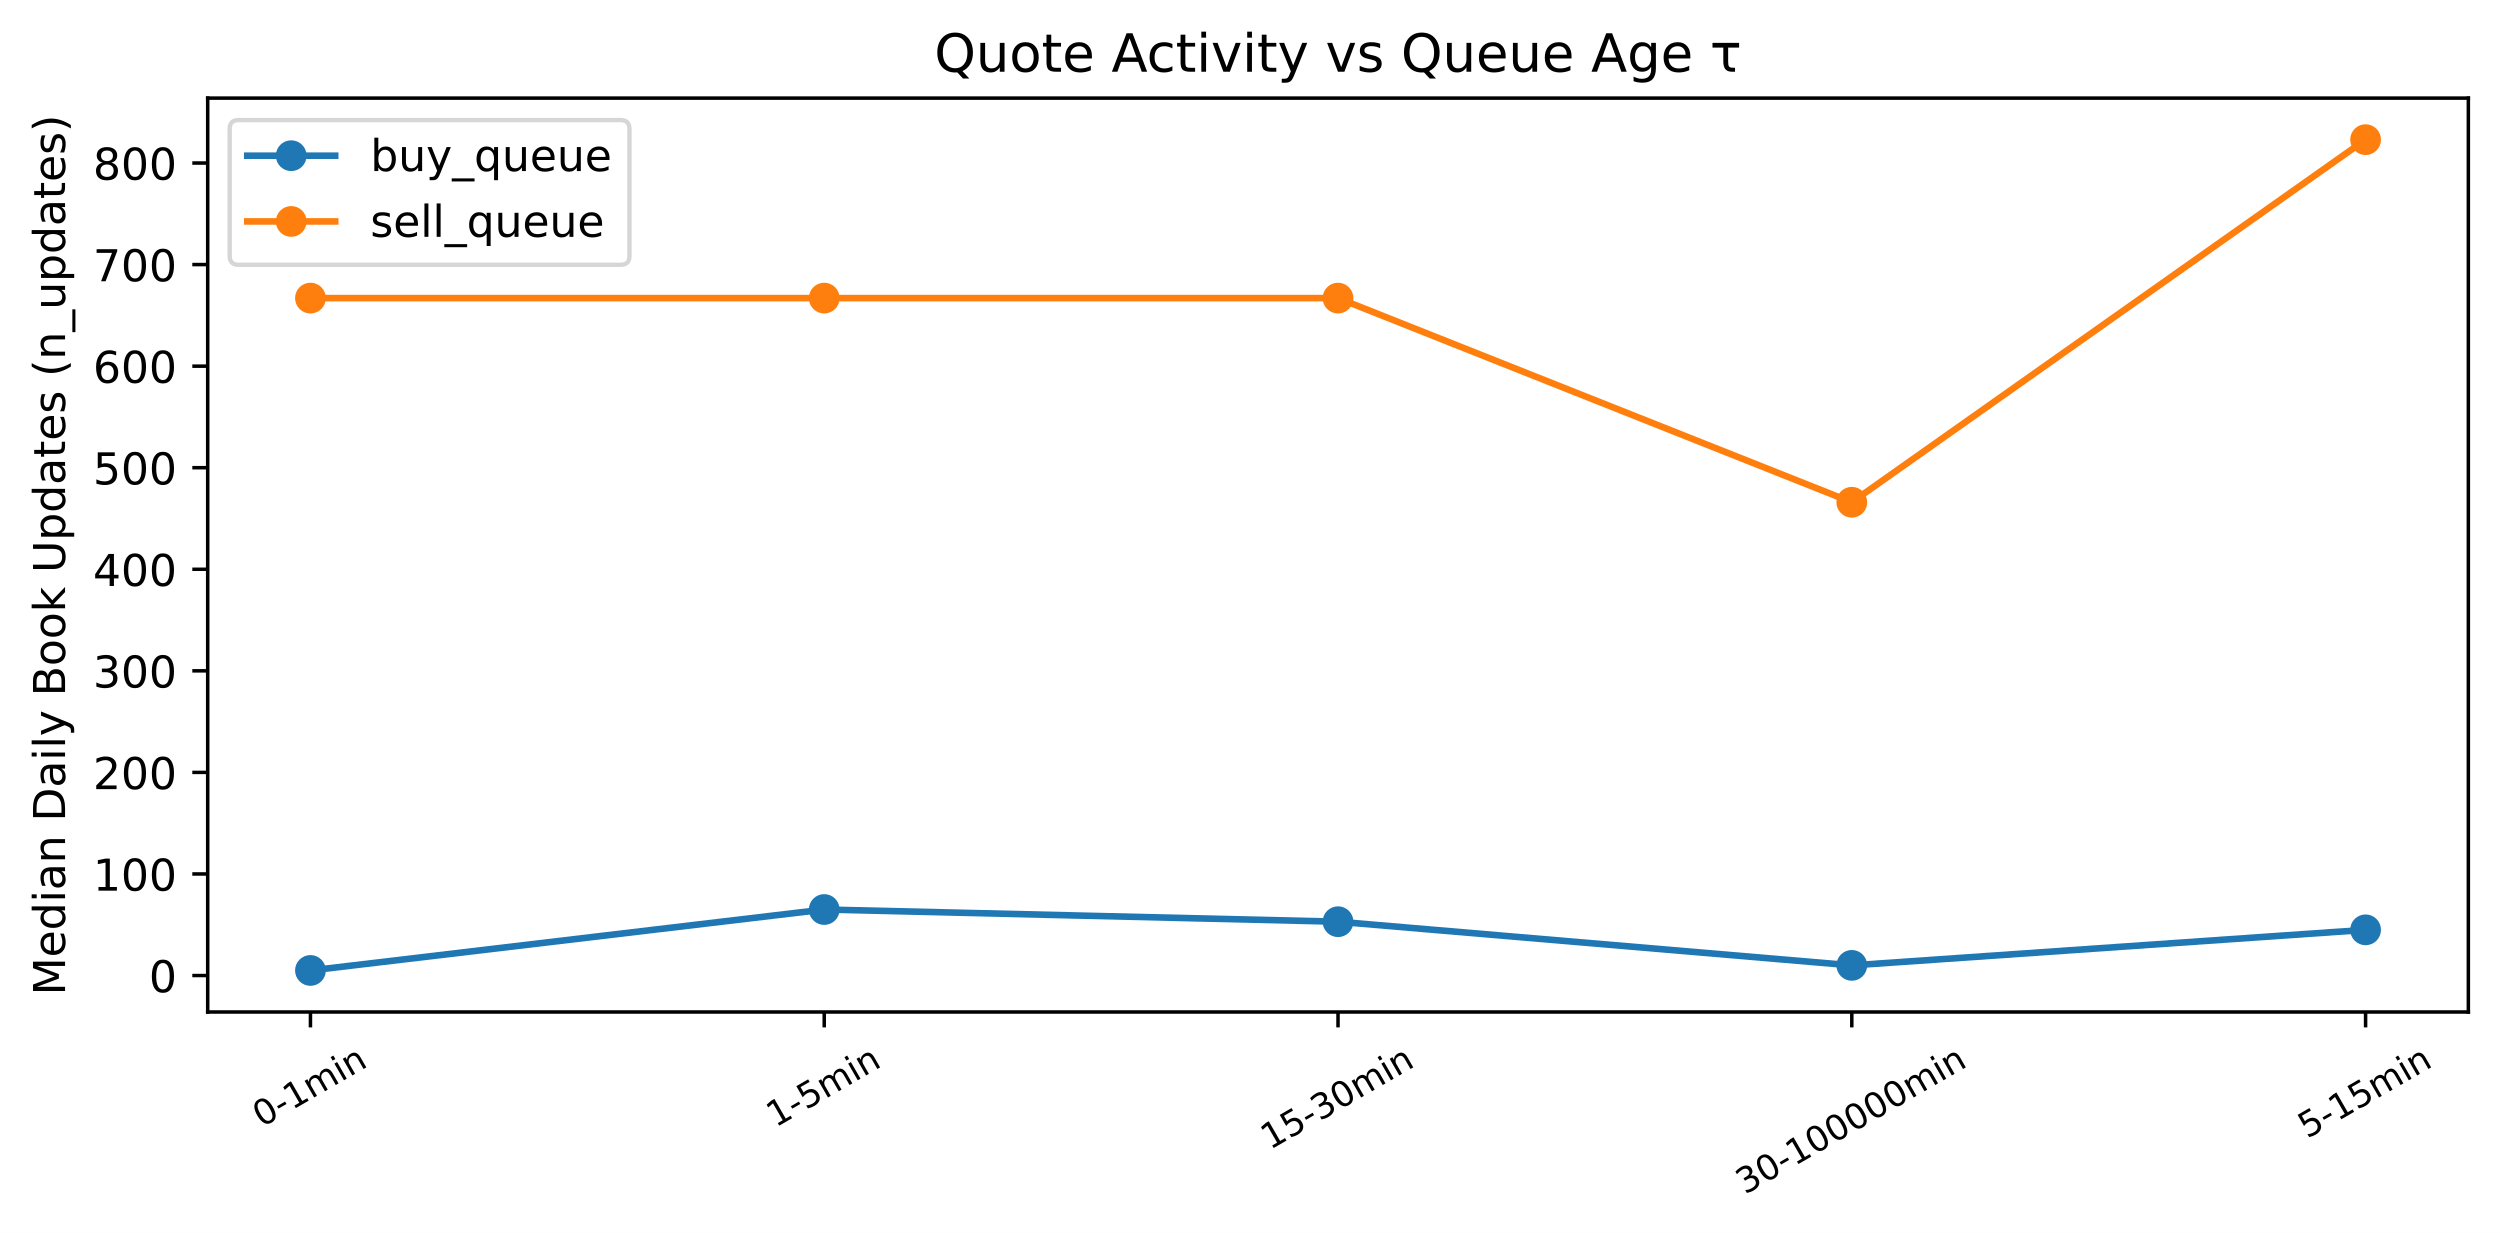
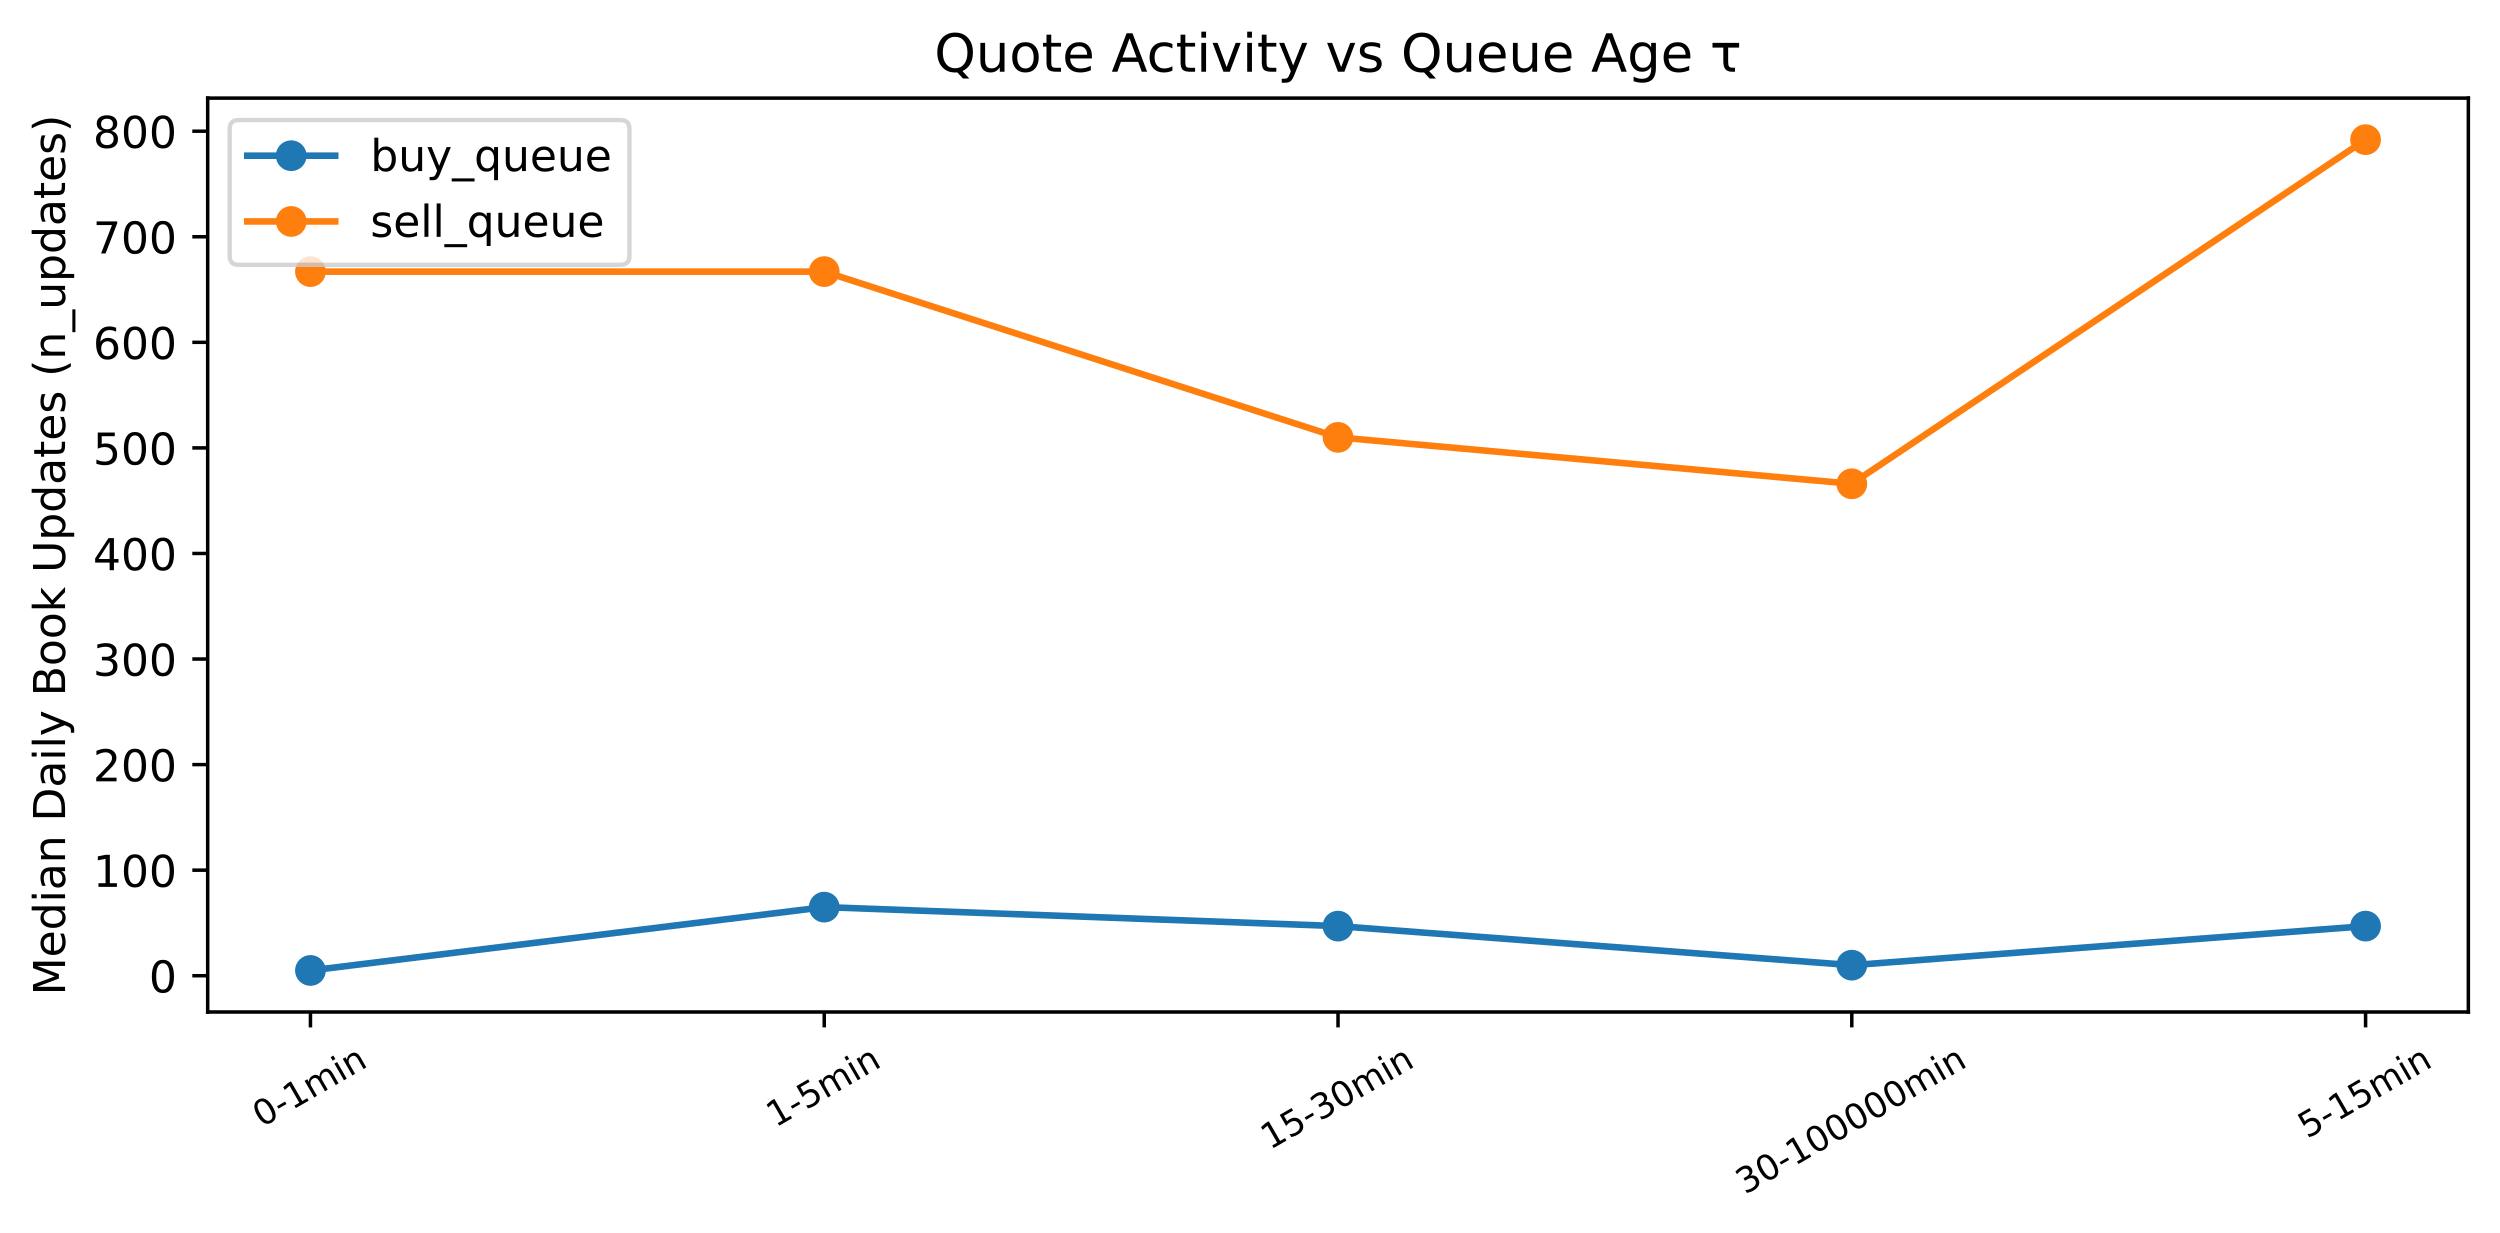
<svg xmlns="http://www.w3.org/2000/svg" xmlns:xlink="http://www.w3.org/1999/xlink" width="568.673pt" height="280.449pt" viewBox="0 0 568.673 280.449" version="1.1">
  <defs>
    <style type="text/css">*{stroke-linejoin: round; stroke-linecap: butt}</style>
  </defs>
  <g id="figure_1">
    <g id="patch_1">
      <path d="M 0 280.449  L 568.673 280.449  L 568.673 0  L 0 0  z " style="fill: #ffffff" />
    </g>
    <g id="axes_1">
      <g id="patch_2">
        <path d="M 47.244 230.198  L 561.472 230.198  L 561.472 22.318  L 47.244 22.318  z " style="fill: #ffffff" />
      </g>
      <g id="matplotlib.axis_1">
        <g id="xtick_1">
          <g id="line2d_1">
            <defs>
-               <path id="m6ee679217d" d="M 0 0  L 0 3.5  " style="stroke: #000000; stroke-width: 0.8" />
+               <path id="m8b179c7938" d="M 0 0  L 0 3.5  " style="stroke: #000000; stroke-width: 0.8" />
            </defs>
            <g>
-               <use xlink:href="#m6ee679217d" x="70.618" y="230.198" style="stroke: #000000; stroke-width: 0.8" />
+               <use xlink:href="#m8b179c7938" x="70.618" y="230.198" style="stroke: #000000; stroke-width: 0.8" />
            </g>
          </g>
          <g id="text_1">
            <g transform="translate(59.53169 256.5377) rotate(-30) scale(0.08 -0.08)">
              <defs>
                <path id="DejaVuSans-30" d="M 2034 4250  Q 1547 4250 1301 3770  Q 1056 3291 1056 2328  Q 1056 1369 1301 889  Q 1547 409 2034 409  Q 2525 409 2770 889  Q 3016 1369 3016 2328  Q 3016 3291 2770 3770  Q 2525 4250 2034 4250  z M 2034 4750  Q 2819 4750 3233 4129  Q 3647 3509 3647 2328  Q 3647 1150 3233 529  Q 2819 -91 2034 -91  Q 1250 -91 836 529  Q 422 1150 422 2328  Q 422 3509 836 4129  Q 1250 4750 2034 4750  z " transform="scale(0.015625)" />
                <path id="DejaVuSans-2d" d="M 313 2009  L 1997 2009  L 1997 1497  L 313 1497  L 313 2009  z " transform="scale(0.015625)" />
                <path id="DejaVuSans-31" d="M 794 531  L 1825 531  L 1825 4091  L 703 3866  L 703 4441  L 1819 4666  L 2450 4666  L 2450 531  L 3481 531  L 3481 0  L 794 0  L 794 531  z " transform="scale(0.015625)" />
                <path id="DejaVuSans-6d" d="M 3328 2828  Q 3544 3216 3844 3400  Q 4144 3584 4550 3584  Q 5097 3584 5394 3201  Q 5691 2819 5691 2113  L 5691 0  L 5113 0  L 5113 2094  Q 5113 2597 4934 2840  Q 4756 3084 4391 3084  Q 3944 3084 3684 2787  Q 3425 2491 3425 1978  L 3425 0  L 2847 0  L 2847 2094  Q 2847 2600 2669 2842  Q 2491 3084 2119 3084  Q 1678 3084 1418 2786  Q 1159 2488 1159 1978  L 1159 0  L 581 0  L 581 3500  L 1159 3500  L 1159 2956  Q 1356 3278 1631 3431  Q 1906 3584 2284 3584  Q 2666 3584 2933 3390  Q 3200 3197 3328 2828  z " transform="scale(0.015625)" />
                <path id="DejaVuSans-69" d="M 603 3500  L 1178 3500  L 1178 0  L 603 0  L 603 3500  z M 603 4863  L 1178 4863  L 1178 4134  L 603 4134  L 603 4863  z " transform="scale(0.015625)" />
                <path id="DejaVuSans-6e" d="M 3513 2113  L 3513 0  L 2938 0  L 2938 2094  Q 2938 2591 2744 2837  Q 2550 3084 2163 3084  Q 1697 3084 1428 2787  Q 1159 2491 1159 1978  L 1159 0  L 581 0  L 581 3500  L 1159 3500  L 1159 2956  Q 1366 3272 1645 3428  Q 1925 3584 2291 3584  Q 2894 3584 3203 3211  Q 3513 2838 3513 2113  z " transform="scale(0.015625)" />
              </defs>
              <use xlink:href="#DejaVuSans-30" />
              <use xlink:href="#DejaVuSans-2d" transform="translate(63.62305 0)" />
              <use xlink:href="#DejaVuSans-31" transform="translate(99.70703 0)" />
              <use xlink:href="#DejaVuSans-6d" transform="translate(163.3301 0)" />
              <use xlink:href="#DejaVuSans-69" transform="translate(260.7422 0)" />
              <use xlink:href="#DejaVuSans-6e" transform="translate(288.5254 0)" />
            </g>
          </g>
        </g>
        <g id="xtick_2">
          <g id="line2d_2">
            <g>
-               <use xlink:href="#m6ee679217d" x="187.488" y="230.198" style="stroke: #000000; stroke-width: 0.8" />
+               <use xlink:href="#m8b179c7938" x="187.488" y="230.198" style="stroke: #000000; stroke-width: 0.8" />
            </g>
          </g>
          <g id="text_2">
            <g transform="translate(176.4019 256.5377) rotate(-30) scale(0.08 -0.08)">
              <defs>
                <path id="DejaVuSans-35" d="M 691 4666  L 3169 4666  L 3169 4134  L 1269 4134  L 1269 2991  Q 1406 3038 1543 3061  Q 1681 3084 1819 3084  Q 2600 3084 3056 2656  Q 3513 2228 3513 1497  Q 3513 744 3044 326  Q 2575 -91 1722 -91  Q 1428 -91 1123 -41  Q 819 9 494 109  L 494 744  Q 775 591 1075 516  Q 1375 441 1709 441  Q 2250 441 2565 725  Q 2881 1009 2881 1497  Q 2881 1984 2565 2268  Q 2250 2553 1709 2553  Q 1456 2553 1204 2497  Q 953 2441 691 2322  L 691 4666  z " transform="scale(0.015625)" />
              </defs>
              <use xlink:href="#DejaVuSans-31" />
              <use xlink:href="#DejaVuSans-2d" transform="translate(63.62305 0)" />
              <use xlink:href="#DejaVuSans-35" transform="translate(99.70703 0)" />
              <use xlink:href="#DejaVuSans-6d" transform="translate(163.3301 0)" />
              <use xlink:href="#DejaVuSans-69" transform="translate(260.7422 0)" />
              <use xlink:href="#DejaVuSans-6e" transform="translate(288.5254 0)" />
            </g>
          </g>
        </g>
        <g id="xtick_3">
          <g id="line2d_3">
            <g>
-               <use xlink:href="#m6ee679217d" x="304.358" y="230.198" style="stroke: #000000; stroke-width: 0.8" />
+               <use xlink:href="#m8b179c7938" x="304.358" y="230.198" style="stroke: #000000; stroke-width: 0.8" />
            </g>
          </g>
          <g id="text_3">
            <g transform="translate(288.864 261.6277) rotate(-30) scale(0.08 -0.08)">
              <defs>
                <path id="DejaVuSans-33" d="M 2597 2516  Q 3050 2419 3304 2112  Q 3559 1806 3559 1356  Q 3559 666 3084 287  Q 2609 -91 1734 -91  Q 1441 -91 1130 -33  Q 819 25 488 141  L 488 750  Q 750 597 1062 519  Q 1375 441 1716 441  Q 2309 441 2620 675  Q 2931 909 2931 1356  Q 2931 1769 2642 2001  Q 2353 2234 1838 2234  L 1294 2234  L 1294 2753  L 1863 2753  Q 2328 2753 2575 2939  Q 2822 3125 2822 3475  Q 2822 3834 2567 4026  Q 2313 4219 1838 4219  Q 1578 4219 1281 4162  Q 984 4106 628 3988  L 628 4550  Q 988 4650 1302 4700  Q 1616 4750 1894 4750  Q 2613 4750 3031 4423  Q 3450 4097 3450 3541  Q 3450 3153 3228 2886  Q 3006 2619 2597 2516  z " transform="scale(0.015625)" />
              </defs>
              <use xlink:href="#DejaVuSans-31" />
              <use xlink:href="#DejaVuSans-35" transform="translate(63.62305 0)" />
              <use xlink:href="#DejaVuSans-2d" transform="translate(127.2461 0)" />
              <use xlink:href="#DejaVuSans-33" transform="translate(163.3301 0)" />
              <use xlink:href="#DejaVuSans-30" transform="translate(226.9531 0)" />
              <use xlink:href="#DejaVuSans-6d" transform="translate(290.5762 0)" />
              <use xlink:href="#DejaVuSans-69" transform="translate(387.9883 0)" />
              <use xlink:href="#DejaVuSans-6e" transform="translate(415.7715 0)" />
            </g>
          </g>
        </g>
        <g id="xtick_4">
          <g id="line2d_4">
            <g>
-               <use xlink:href="#m6ee679217d" x="421.228" y="230.198" style="stroke: #000000; stroke-width: 0.8" />
+               <use xlink:href="#m8b179c7938" x="421.228" y="230.198" style="stroke: #000000; stroke-width: 0.8" />
            </g>
          </g>
          <g id="text_4">
            <g transform="translate(396.918 271.8077) rotate(-30) scale(0.08 -0.08)">
              <use xlink:href="#DejaVuSans-33" />
              <use xlink:href="#DejaVuSans-30" transform="translate(63.62305 0)" />
              <use xlink:href="#DejaVuSans-2d" transform="translate(127.2461 0)" />
              <use xlink:href="#DejaVuSans-31" transform="translate(163.3301 0)" />
              <use xlink:href="#DejaVuSans-30" transform="translate(226.9531 0)" />
              <use xlink:href="#DejaVuSans-30" transform="translate(290.5762 0)" />
              <use xlink:href="#DejaVuSans-30" transform="translate(354.1992 0)" />
              <use xlink:href="#DejaVuSans-30" transform="translate(417.8223 0)" />
              <use xlink:href="#DejaVuSans-30" transform="translate(481.4453 0)" />
              <use xlink:href="#DejaVuSans-6d" transform="translate(545.0684 0)" />
              <use xlink:href="#DejaVuSans-69" transform="translate(642.4805 0)" />
              <use xlink:href="#DejaVuSans-6e" transform="translate(670.2637 0)" />
            </g>
          </g>
        </g>
        <g id="xtick_5">
          <g id="line2d_5">
            <g>
-               <use xlink:href="#m6ee679217d" x="538.098" y="230.198" style="stroke: #000000; stroke-width: 0.8" />
+               <use xlink:href="#m8b179c7938" x="538.098" y="230.198" style="stroke: #000000; stroke-width: 0.8" />
            </g>
          </g>
          <g id="text_5">
            <g transform="translate(524.8083 259.0827) rotate(-30) scale(0.08 -0.08)">
              <use xlink:href="#DejaVuSans-35" />
              <use xlink:href="#DejaVuSans-2d" transform="translate(63.62305 0)" />
              <use xlink:href="#DejaVuSans-31" transform="translate(99.70703 0)" />
              <use xlink:href="#DejaVuSans-35" transform="translate(163.3301 0)" />
              <use xlink:href="#DejaVuSans-6d" transform="translate(226.9531 0)" />
              <use xlink:href="#DejaVuSans-69" transform="translate(324.3652 0)" />
              <use xlink:href="#DejaVuSans-6e" transform="translate(352.1484 0)" />
            </g>
          </g>
        </g>
      </g>
      <g id="matplotlib.axis_2">
        <g id="ytick_1">
          <g id="line2d_6">
            <defs>
-               <path id="ma40f74dd61" d="M 0 0  L -3.5 0  " style="stroke: #000000; stroke-width: 0.8" />
+               <path id="m8ff768c887" d="M 0 0  L -3.5 0  " style="stroke: #000000; stroke-width: 0.8" />
            </defs>
            <g>
-               <use xlink:href="#ma40f74dd61" x="47.244" y="221.904" style="stroke: #000000; stroke-width: 0.8" />
+               <use xlink:href="#m8ff768c887" x="47.244" y="221.949" style="stroke: #000000; stroke-width: 0.8" />
            </g>
          </g>
          <g id="text_6">
-             <g transform="translate(33.88125 225.703) scale(0.1 -0.1)">
+             <g transform="translate(33.88125 225.7485) scale(0.1 -0.1)">
              <use xlink:href="#DejaVuSans-30" />
            </g>
          </g>
        </g>
        <g id="ytick_2">
          <g id="line2d_7">
            <g>
-               <use xlink:href="#ma40f74dd61" x="47.244" y="198.801" style="stroke: #000000; stroke-width: 0.8" />
+               <use xlink:href="#m8ff768c887" x="47.244" y="197.936" style="stroke: #000000; stroke-width: 0.8" />
            </g>
          </g>
          <g id="text_7">
-             <g transform="translate(21.15625 202.6002) scale(0.1 -0.1)">
+             <g transform="translate(21.15625 201.7356) scale(0.1 -0.1)">
              <use xlink:href="#DejaVuSans-31" />
              <use xlink:href="#DejaVuSans-30" transform="translate(63.62305 0)" />
              <use xlink:href="#DejaVuSans-30" transform="translate(127.2461 0)" />
            </g>
          </g>
        </g>
        <g id="ytick_3">
          <g id="line2d_8">
            <g>
-               <use xlink:href="#ma40f74dd61" x="47.244" y="175.698" style="stroke: #000000; stroke-width: 0.8" />
+               <use xlink:href="#m8ff768c887" x="47.244" y="173.924" style="stroke: #000000; stroke-width: 0.8" />
            </g>
          </g>
          <g id="text_8">
-             <g transform="translate(21.15625 179.4973) scale(0.1 -0.1)">
+             <g transform="translate(21.15625 177.7227) scale(0.1 -0.1)">
              <defs>
                <path id="DejaVuSans-32" d="M 1228 531  L 3431 531  L 3431 0  L 469 0  L 469 531  Q 828 903 1448 1529  Q 2069 2156 2228 2338  Q 2531 2678 2651 2914  Q 2772 3150 2772 3378  Q 2772 3750 2511 3984  Q 2250 4219 1831 4219  Q 1534 4219 1204 4116  Q 875 4013 500 3803  L 500 4441  Q 881 4594 1212 4672  Q 1544 4750 1819 4750  Q 2544 4750 2975 4387  Q 3406 4025 3406 3419  Q 3406 3131 3298 2873  Q 3191 2616 2906 2266  Q 2828 2175 2409 1742  Q 1991 1309 1228 531  z " transform="scale(0.015625)" />
              </defs>
              <use xlink:href="#DejaVuSans-32" />
              <use xlink:href="#DejaVuSans-30" transform="translate(63.62305 0)" />
              <use xlink:href="#DejaVuSans-30" transform="translate(127.2461 0)" />
            </g>
          </g>
        </g>
        <g id="ytick_4">
          <g id="line2d_9">
            <g>
-               <use xlink:href="#ma40f74dd61" x="47.244" y="152.595" style="stroke: #000000; stroke-width: 0.8" />
+               <use xlink:href="#m8ff768c887" x="47.244" y="149.911" style="stroke: #000000; stroke-width: 0.8" />
            </g>
          </g>
          <g id="text_9">
-             <g transform="translate(21.15625 156.3944) scale(0.1 -0.1)">
+             <g transform="translate(21.15625 153.7099) scale(0.1 -0.1)">
              <use xlink:href="#DejaVuSans-33" />
              <use xlink:href="#DejaVuSans-30" transform="translate(63.62305 0)" />
              <use xlink:href="#DejaVuSans-30" transform="translate(127.2461 0)" />
            </g>
          </g>
        </g>
        <g id="ytick_5">
          <g id="line2d_10">
            <g>
-               <use xlink:href="#ma40f74dd61" x="47.244" y="129.492" style="stroke: #000000; stroke-width: 0.8" />
+               <use xlink:href="#m8ff768c887" x="47.244" y="125.898" style="stroke: #000000; stroke-width: 0.8" />
            </g>
          </g>
          <g id="text_10">
-             <g transform="translate(21.15625 133.2916) scale(0.1 -0.1)">
+             <g transform="translate(21.15625 129.697) scale(0.1 -0.1)">
              <defs>
                <path id="DejaVuSans-34" d="M 2419 4116  L 825 1625  L 2419 1625  L 2419 4116  z M 2253 4666  L 3047 4666  L 3047 1625  L 3713 1625  L 3713 1100  L 3047 1100  L 3047 0  L 2419 0  L 2419 1100  L 313 1100  L 313 1709  L 2253 4666  z " transform="scale(0.015625)" />
              </defs>
              <use xlink:href="#DejaVuSans-34" />
              <use xlink:href="#DejaVuSans-30" transform="translate(63.62305 0)" />
              <use xlink:href="#DejaVuSans-30" transform="translate(127.2461 0)" />
            </g>
          </g>
        </g>
        <g id="ytick_6">
          <g id="line2d_11">
            <g>
-               <use xlink:href="#ma40f74dd61" x="47.244" y="106.389" style="stroke: #000000; stroke-width: 0.8" />
+               <use xlink:href="#m8ff768c887" x="47.244" y="101.885" style="stroke: #000000; stroke-width: 0.8" />
            </g>
          </g>
          <g id="text_11">
-             <g transform="translate(21.15625 110.1887) scale(0.1 -0.1)">
+             <g transform="translate(21.15625 105.6841) scale(0.1 -0.1)">
              <use xlink:href="#DejaVuSans-35" />
              <use xlink:href="#DejaVuSans-30" transform="translate(63.62305 0)" />
              <use xlink:href="#DejaVuSans-30" transform="translate(127.2461 0)" />
            </g>
          </g>
        </g>
        <g id="ytick_7">
          <g id="line2d_12">
            <g>
-               <use xlink:href="#ma40f74dd61" x="47.244" y="83.287" style="stroke: #000000; stroke-width: 0.8" />
+               <use xlink:href="#m8ff768c887" x="47.244" y="77.872" style="stroke: #000000; stroke-width: 0.8" />
            </g>
          </g>
          <g id="text_12">
-             <g transform="translate(21.15625 87.08582) scale(0.1 -0.1)">
+             <g transform="translate(21.15625 81.67117) scale(0.1 -0.1)">
              <defs>
                <path id="DejaVuSans-36" d="M 2113 2584  Q 1688 2584 1439 2293  Q 1191 2003 1191 1497  Q 1191 994 1439 701  Q 1688 409 2113 409  Q 2538 409 2786 701  Q 3034 994 3034 1497  Q 3034 2003 2786 2293  Q 2538 2584 2113 2584  z M 3366 4563  L 3366 3988  Q 3128 4100 2886 4159  Q 2644 4219 2406 4219  Q 1781 4219 1451 3797  Q 1122 3375 1075 2522  Q 1259 2794 1537 2939  Q 1816 3084 2150 3084  Q 2853 3084 3261 2657  Q 3669 2231 3669 1497  Q 3669 778 3244 343  Q 2819 -91 2113 -91  Q 1303 -91 875 529  Q 447 1150 447 2328  Q 447 3434 972 4092  Q 1497 4750 2381 4750  Q 2619 4750 2861 4703  Q 3103 4656 3366 4563  z " transform="scale(0.015625)" />
              </defs>
              <use xlink:href="#DejaVuSans-36" />
              <use xlink:href="#DejaVuSans-30" transform="translate(63.62305 0)" />
              <use xlink:href="#DejaVuSans-30" transform="translate(127.2461 0)" />
            </g>
          </g>
        </g>
        <g id="ytick_8">
          <g id="line2d_13">
            <g>
-               <use xlink:href="#ma40f74dd61" x="47.244" y="60.184" style="stroke: #000000; stroke-width: 0.8" />
+               <use xlink:href="#m8ff768c887" x="47.244" y="53.859" style="stroke: #000000; stroke-width: 0.8" />
            </g>
          </g>
          <g id="text_13">
-             <g transform="translate(21.15625 63.98295) scale(0.1 -0.1)">
+             <g transform="translate(21.15625 57.65828) scale(0.1 -0.1)">
              <defs>
                <path id="DejaVuSans-37" d="M 525 4666  L 3525 4666  L 3525 4397  L 1831 0  L 1172 0  L 2766 4134  L 525 4134  L 525 4666  z " transform="scale(0.015625)" />
              </defs>
              <use xlink:href="#DejaVuSans-37" />
              <use xlink:href="#DejaVuSans-30" transform="translate(63.62305 0)" />
              <use xlink:href="#DejaVuSans-30" transform="translate(127.2461 0)" />
            </g>
          </g>
        </g>
        <g id="ytick_9">
          <g id="line2d_14">
            <g>
-               <use xlink:href="#ma40f74dd61" x="47.244" y="37.081" style="stroke: #000000; stroke-width: 0.8" />
+               <use xlink:href="#m8ff768c887" x="47.244" y="29.846" style="stroke: #000000; stroke-width: 0.8" />
            </g>
          </g>
          <g id="text_14">
-             <g transform="translate(21.15625 40.88008) scale(0.1 -0.1)">
+             <g transform="translate(21.15625 33.64539) scale(0.1 -0.1)">
              <defs>
                <path id="DejaVuSans-38" d="M 2034 2216  Q 1584 2216 1326 1975  Q 1069 1734 1069 1313  Q 1069 891 1326 650  Q 1584 409 2034 409  Q 2484 409 2743 651  Q 3003 894 3003 1313  Q 3003 1734 2745 1975  Q 2488 2216 2034 2216  z M 1403 2484  Q 997 2584 770 2862  Q 544 3141 544 3541  Q 544 4100 942 4425  Q 1341 4750 2034 4750  Q 2731 4750 3128 4425  Q 3525 4100 3525 3541  Q 3525 3141 3298 2862  Q 3072 2584 2669 2484  Q 3125 2378 3379 2068  Q 3634 1759 3634 1313  Q 3634 634 3220 271  Q 2806 -91 2034 -91  Q 1263 -91 848 271  Q 434 634 434 1313  Q 434 1759 690 2068  Q 947 2378 1403 2484  z M 1172 3481  Q 1172 3119 1398 2916  Q 1625 2713 2034 2713  Q 2441 2713 2670 2916  Q 2900 3119 2900 3481  Q 2900 3844 2670 4047  Q 2441 4250 2034 4250  Q 1625 4250 1398 4047  Q 1172 3844 1172 3481  z " transform="scale(0.015625)" />
              </defs>
              <use xlink:href="#DejaVuSans-38" />
              <use xlink:href="#DejaVuSans-30" transform="translate(63.62305 0)" />
              <use xlink:href="#DejaVuSans-30" transform="translate(127.2461 0)" />
            </g>
          </g>
        </g>
        <g id="text_15">
          <g transform="translate(14.79844 226.4032) rotate(-90) scale(0.1 -0.1)">
            <defs>
              <path id="DejaVuSans-4d" d="M 628 4666  L 1569 4666  L 2759 1491  L 3956 4666  L 4897 4666  L 4897 0  L 4281 0  L 4281 4097  L 3078 897  L 2444 897  L 1241 4097  L 1241 0  L 628 0  L 628 4666  z " transform="scale(0.015625)" />
              <path id="DejaVuSans-65" d="M 3597 1894  L 3597 1613  L 953 1613  Q 991 1019 1311 708  Q 1631 397 2203 397  Q 2534 397 2845 478  Q 3156 559 3463 722  L 3463 178  Q 3153 47 2828 -22  Q 2503 -91 2169 -91  Q 1331 -91 842 396  Q 353 884 353 1716  Q 353 2575 817 3079  Q 1281 3584 2069 3584  Q 2775 3584 3186 3129  Q 3597 2675 3597 1894  z M 3022 2063  Q 3016 2534 2758 2815  Q 2500 3097 2075 3097  Q 1594 3097 1305 2825  Q 1016 2553 972 2059  L 3022 2063  z " transform="scale(0.015625)" />
              <path id="DejaVuSans-64" d="M 2906 2969  L 2906 4863  L 3481 4863  L 3481 0  L 2906 0  L 2906 525  Q 2725 213 2448 61  Q 2172 -91 1784 -91  Q 1150 -91 751 415  Q 353 922 353 1747  Q 353 2572 751 3078  Q 1150 3584 1784 3584  Q 2172 3584 2448 3432  Q 2725 3281 2906 2969  z M 947 1747  Q 947 1113 1208 752  Q 1469 391 1925 391  Q 2381 391 2643 752  Q 2906 1113 2906 1747  Q 2906 2381 2643 2742  Q 2381 3103 1925 3103  Q 1469 3103 1208 2742  Q 947 2381 947 1747  z " transform="scale(0.015625)" />
              <path id="DejaVuSans-61" d="M 2194 1759  Q 1497 1759 1228 1600  Q 959 1441 959 1056  Q 959 750 1161 570  Q 1363 391 1709 391  Q 2188 391 2477 730  Q 2766 1069 2766 1631  L 2766 1759  L 2194 1759  z M 3341 1997  L 3341 0  L 2766 0  L 2766 531  Q 2569 213 2275 61  Q 1981 -91 1556 -91  Q 1019 -91 701 211  Q 384 513 384 1019  Q 384 1609 779 1909  Q 1175 2209 1959 2209  L 2766 2209  L 2766 2266  Q 2766 2663 2505 2880  Q 2244 3097 1772 3097  Q 1472 3097 1187 3025  Q 903 2953 641 2809  L 641 3341  Q 956 3463 1253 3523  Q 1550 3584 1831 3584  Q 2591 3584 2966 3190  Q 3341 2797 3341 1997  z " transform="scale(0.015625)" />
              <path id="DejaVuSans-20" transform="scale(0.015625)" />
              <path id="DejaVuSans-44" d="M 1259 4147  L 1259 519  L 2022 519  Q 2988 519 3436 956  Q 3884 1394 3884 2338  Q 3884 3275 3436 3711  Q 2988 4147 2022 4147  L 1259 4147  z M 628 4666  L 1925 4666  Q 3281 4666 3915 4102  Q 4550 3538 4550 2338  Q 4550 1131 3912 565  Q 3275 0 1925 0  L 628 0  L 628 4666  z " transform="scale(0.015625)" />
              <path id="DejaVuSans-6c" d="M 603 4863  L 1178 4863  L 1178 0  L 603 0  L 603 4863  z " transform="scale(0.015625)" />
              <path id="DejaVuSans-79" d="M 2059 -325  Q 1816 -950 1584 -1140  Q 1353 -1331 966 -1331  L 506 -1331  L 506 -850  L 844 -850  Q 1081 -850 1212 -737  Q 1344 -625 1503 -206  L 1606 56  L 191 3500  L 800 3500  L 1894 763  L 2988 3500  L 3597 3500  L 2059 -325  z " transform="scale(0.015625)" />
              <path id="DejaVuSans-42" d="M 1259 2228  L 1259 519  L 2272 519  Q 2781 519 3026 730  Q 3272 941 3272 1375  Q 3272 1813 3026 2020  Q 2781 2228 2272 2228  L 1259 2228  z M 1259 4147  L 1259 2741  L 2194 2741  Q 2656 2741 2882 2914  Q 3109 3088 3109 3444  Q 3109 3797 2882 3972  Q 2656 4147 2194 4147  L 1259 4147  z M 628 4666  L 2241 4666  Q 2963 4666 3353 4366  Q 3744 4066 3744 3513  Q 3744 3084 3544 2831  Q 3344 2578 2956 2516  Q 3422 2416 3680 2098  Q 3938 1781 3938 1306  Q 3938 681 3513 340  Q 3088 0 2303 0  L 628 0  L 628 4666  z " transform="scale(0.015625)" />
              <path id="DejaVuSans-6f" d="M 1959 3097  Q 1497 3097 1228 2736  Q 959 2375 959 1747  Q 959 1119 1226 758  Q 1494 397 1959 397  Q 2419 397 2687 759  Q 2956 1122 2956 1747  Q 2956 2369 2687 2733  Q 2419 3097 1959 3097  z M 1959 3584  Q 2709 3584 3137 3096  Q 3566 2609 3566 1747  Q 3566 888 3137 398  Q 2709 -91 1959 -91  Q 1206 -91 779 398  Q 353 888 353 1747  Q 353 2609 779 3096  Q 1206 3584 1959 3584  z " transform="scale(0.015625)" />
              <path id="DejaVuSans-6b" d="M 581 4863  L 1159 4863  L 1159 1991  L 2875 3500  L 3609 3500  L 1753 1863  L 3688 0  L 2938 0  L 1159 1709  L 1159 0  L 581 0  L 581 4863  z " transform="scale(0.015625)" />
              <path id="DejaVuSans-55" d="M 556 4666  L 1191 4666  L 1191 1831  Q 1191 1081 1462 751  Q 1734 422 2344 422  Q 2950 422 3222 751  Q 3494 1081 3494 1831  L 3494 4666  L 4128 4666  L 4128 1753  Q 4128 841 3676 375  Q 3225 -91 2344 -91  Q 1459 -91 1007 375  Q 556 841 556 1753  L 556 4666  z " transform="scale(0.015625)" />
              <path id="DejaVuSans-70" d="M 1159 525  L 1159 -1331  L 581 -1331  L 581 3500  L 1159 3500  L 1159 2969  Q 1341 3281 1617 3432  Q 1894 3584 2278 3584  Q 2916 3584 3314 3078  Q 3713 2572 3713 1747  Q 3713 922 3314 415  Q 2916 -91 2278 -91  Q 1894 -91 1617 61  Q 1341 213 1159 525  z M 3116 1747  Q 3116 2381 2855 2742  Q 2594 3103 2138 3103  Q 1681 3103 1420 2742  Q 1159 2381 1159 1747  Q 1159 1113 1420 752  Q 1681 391 2138 391  Q 2594 391 2855 752  Q 3116 1113 3116 1747  z " transform="scale(0.015625)" />
              <path id="DejaVuSans-74" d="M 1172 4494  L 1172 3500  L 2356 3500  L 2356 3053  L 1172 3053  L 1172 1153  Q 1172 725 1289 603  Q 1406 481 1766 481  L 2356 481  L 2356 0  L 1766 0  Q 1100 0 847 248  Q 594 497 594 1153  L 594 3053  L 172 3053  L 172 3500  L 594 3500  L 594 4494  L 1172 4494  z " transform="scale(0.015625)" />
              <path id="DejaVuSans-73" d="M 2834 3397  L 2834 2853  Q 2591 2978 2328 3040  Q 2066 3103 1784 3103  Q 1356 3103 1142 2972  Q 928 2841 928 2578  Q 928 2378 1081 2264  Q 1234 2150 1697 2047  L 1894 2003  Q 2506 1872 2764 1633  Q 3022 1394 3022 966  Q 3022 478 2636 193  Q 2250 -91 1575 -91  Q 1294 -91 989 -36  Q 684 19 347 128  L 347 722  Q 666 556 975 473  Q 1284 391 1588 391  Q 1994 391 2212 530  Q 2431 669 2431 922  Q 2431 1156 2273 1281  Q 2116 1406 1581 1522  L 1381 1569  Q 847 1681 609 1914  Q 372 2147 372 2553  Q 372 3047 722 3315  Q 1072 3584 1716 3584  Q 2034 3584 2315 3537  Q 2597 3491 2834 3397  z " transform="scale(0.015625)" />
              <path id="DejaVuSans-28" d="M 1984 4856  Q 1566 4138 1362 3434  Q 1159 2731 1159 2009  Q 1159 1288 1364 580  Q 1569 -128 1984 -844  L 1484 -844  Q 1016 -109 783 600  Q 550 1309 550 2009  Q 550 2706 781 3412  Q 1013 4119 1484 4856  L 1984 4856  z " transform="scale(0.015625)" />
              <path id="DejaVuSans-5f" d="M 3263 -1063  L 3263 -1509  L -63 -1509  L -63 -1063  L 3263 -1063  z " transform="scale(0.015625)" />
              <path id="DejaVuSans-75" d="M 544 1381  L 544 3500  L 1119 3500  L 1119 1403  Q 1119 906 1312 657  Q 1506 409 1894 409  Q 2359 409 2629 706  Q 2900 1003 2900 1516  L 2900 3500  L 3475 3500  L 3475 0  L 2900 0  L 2900 538  Q 2691 219 2414 64  Q 2138 -91 1772 -91  Q 1169 -91 856 284  Q 544 659 544 1381  z M 1991 3584  L 1991 3584  z " transform="scale(0.015625)" />
              <path id="DejaVuSans-29" d="M 513 4856  L 1013 4856  Q 1481 4119 1714 3412  Q 1947 2706 1947 2009  Q 1947 1309 1714 600  Q 1481 -109 1013 -844  L 513 -844  Q 928 -128 1133 580  Q 1338 1288 1338 2009  Q 1338 2731 1133 3434  Q 928 4138 513 4856  z " transform="scale(0.015625)" />
            </defs>
            <use xlink:href="#DejaVuSans-4d" />
            <use xlink:href="#DejaVuSans-65" transform="translate(86.2793 0)" />
            <use xlink:href="#DejaVuSans-64" transform="translate(147.8027 0)" />
            <use xlink:href="#DejaVuSans-69" transform="translate(211.2793 0)" />
            <use xlink:href="#DejaVuSans-61" transform="translate(239.0625 0)" />
            <use xlink:href="#DejaVuSans-6e" transform="translate(300.3418 0)" />
            <use xlink:href="#DejaVuSans-20" transform="translate(363.7207 0)" />
            <use xlink:href="#DejaVuSans-44" transform="translate(395.5078 0)" />
            <use xlink:href="#DejaVuSans-61" transform="translate(472.5098 0)" />
            <use xlink:href="#DejaVuSans-69" transform="translate(533.7891 0)" />
            <use xlink:href="#DejaVuSans-6c" transform="translate(561.5723 0)" />
            <use xlink:href="#DejaVuSans-79" transform="translate(589.3555 0)" />
            <use xlink:href="#DejaVuSans-20" transform="translate(648.5352 0)" />
            <use xlink:href="#DejaVuSans-42" transform="translate(680.3223 0)" />
            <use xlink:href="#DejaVuSans-6f" transform="translate(748.9258 0)" />
            <use xlink:href="#DejaVuSans-6f" transform="translate(810.1074 0)" />
            <use xlink:href="#DejaVuSans-6b" transform="translate(871.2891 0)" />
            <use xlink:href="#DejaVuSans-20" transform="translate(929.1992 0)" />
            <use xlink:href="#DejaVuSans-55" transform="translate(960.9863 0)" />
            <use xlink:href="#DejaVuSans-70" transform="translate(1034.18 0)" />
            <use xlink:href="#DejaVuSans-64" transform="translate(1097.656 0)" />
            <use xlink:href="#DejaVuSans-61" transform="translate(1161.133 0)" />
            <use xlink:href="#DejaVuSans-74" transform="translate(1222.412 0)" />
            <use xlink:href="#DejaVuSans-65" transform="translate(1261.621 0)" />
            <use xlink:href="#DejaVuSans-73" transform="translate(1323.145 0)" />
            <use xlink:href="#DejaVuSans-20" transform="translate(1375.244 0)" />
            <use xlink:href="#DejaVuSans-28" transform="translate(1407.031 0)" />
            <use xlink:href="#DejaVuSans-6e" transform="translate(1446.045 0)" />
            <use xlink:href="#DejaVuSans-5f" transform="translate(1509.424 0)" />
            <use xlink:href="#DejaVuSans-75" transform="translate(1559.424 0)" />
            <use xlink:href="#DejaVuSans-70" transform="translate(1622.803 0)" />
            <use xlink:href="#DejaVuSans-64" transform="translate(1686.279 0)" />
            <use xlink:href="#DejaVuSans-61" transform="translate(1749.756 0)" />
            <use xlink:href="#DejaVuSans-74" transform="translate(1811.035 0)" />
            <use xlink:href="#DejaVuSans-65" transform="translate(1850.244 0)" />
            <use xlink:href="#DejaVuSans-73" transform="translate(1911.768 0)" />
            <use xlink:href="#DejaVuSans-29" transform="translate(1963.867 0)" />
          </g>
        </g>
      </g>
      <g id="line2d_15">
-         <path d="M 70.618 220.749  L 187.488 206.887  L 304.358 209.659  L 421.228 219.594  L 538.098 211.508  " clip-path="url(#pe95bceff41)" style="fill: none; stroke: #1f77b4; stroke-width: 1.5; stroke-linecap: square" />
+         <path d="M 70.618 220.749  L 187.488 206.341  L 304.358 210.663  L 421.228 219.548  L 538.098 210.663  " clip-path="url(#p60de13f133)" style="fill: none; stroke: #1f77b4; stroke-width: 1.5; stroke-linecap: square" />
        <defs>
-           <path id="m4d9876c17c" d="M 0 3  C 0.796 3 1.559 2.684 2.121 2.121  C 2.684 1.559 3 0.796 3 0  C 3 -0.796 2.684 -1.559 2.121 -2.121  C 1.559 -2.684 0.796 -3 0 -3  C -0.796 -3 -1.559 -2.684 -2.121 -2.121  C -2.684 -1.559 -3 -0.796 -3 0  C -3 0.796 -2.684 1.559 -2.121 2.121  C -1.559 2.684 -0.796 3 0 3  z " style="stroke: #1f77b4" />
+           <path id="mddb24e6e58" d="M 0 3  C 0.796 3 1.559 2.684 2.121 2.121  C 2.684 1.559 3 0.796 3 0  C 3 -0.796 2.684 -1.559 2.121 -2.121  C 1.559 -2.684 0.796 -3 0 -3  C -0.796 -3 -1.559 -2.684 -2.121 -2.121  C -2.684 -1.559 -3 -0.796 -3 0  C -3 0.796 -2.684 1.559 -2.121 2.121  C -1.559 2.684 -0.796 3 0 3  z " style="stroke: #1f77b4" />
        </defs>
-         <g clip-path="url(#pe95bceff41)">
-           <use xlink:href="#m4d9876c17c" x="70.618" y="220.749" style="fill: #1f77b4; stroke: #1f77b4" />
-           <use xlink:href="#m4d9876c17c" x="187.488" y="206.887" style="fill: #1f77b4; stroke: #1f77b4" />
-           <use xlink:href="#m4d9876c17c" x="304.358" y="209.659" style="fill: #1f77b4; stroke: #1f77b4" />
-           <use xlink:href="#m4d9876c17c" x="421.228" y="219.594" style="fill: #1f77b4; stroke: #1f77b4" />
-           <use xlink:href="#m4d9876c17c" x="538.098" y="211.508" style="fill: #1f77b4; stroke: #1f77b4" />
+         <g clip-path="url(#p60de13f133)">
+           <use xlink:href="#mddb24e6e58" x="70.618" y="220.749" style="fill: #1f77b4; stroke: #1f77b4" />
+           <use xlink:href="#mddb24e6e58" x="187.488" y="206.341" style="fill: #1f77b4; stroke: #1f77b4" />
+           <use xlink:href="#mddb24e6e58" x="304.358" y="210.663" style="fill: #1f77b4; stroke: #1f77b4" />
+           <use xlink:href="#mddb24e6e58" x="421.228" y="219.548" style="fill: #1f77b4; stroke: #1f77b4" />
+           <use xlink:href="#mddb24e6e58" x="538.098" y="210.663" style="fill: #1f77b4; stroke: #1f77b4" />
        </g>
      </g>
      <g id="line2d_16">
-         <path d="M 70.618 67.808  L 187.488 67.808  L 304.358 67.808  L 421.228 114.244  L 538.098 31.767  " clip-path="url(#pe95bceff41)" style="fill: none; stroke: #ff7f0e; stroke-width: 1.5; stroke-linecap: square" />
+         <path d="M 70.618 61.783  L 187.488 61.783  L 304.358 99.484  L 421.228 110.049  L 538.098 31.767  " clip-path="url(#p60de13f133)" style="fill: none; stroke: #ff7f0e; stroke-width: 1.5; stroke-linecap: square" />
        <defs>
-           <path id="m7da77291c9" d="M 0 3  C 0.796 3 1.559 2.684 2.121 2.121  C 2.684 1.559 3 0.796 3 0  C 3 -0.796 2.684 -1.559 2.121 -2.121  C 1.559 -2.684 0.796 -3 0 -3  C -0.796 -3 -1.559 -2.684 -2.121 -2.121  C -2.684 -1.559 -3 -0.796 -3 0  C -3 0.796 -2.684 1.559 -2.121 2.121  C -1.559 2.684 -0.796 3 0 3  z " style="stroke: #ff7f0e" />
+           <path id="m7735ec7c98" d="M 0 3  C 0.796 3 1.559 2.684 2.121 2.121  C 2.684 1.559 3 0.796 3 0  C 3 -0.796 2.684 -1.559 2.121 -2.121  C 1.559 -2.684 0.796 -3 0 -3  C -0.796 -3 -1.559 -2.684 -2.121 -2.121  C -2.684 -1.559 -3 -0.796 -3 0  C -3 0.796 -2.684 1.559 -2.121 2.121  C -1.559 2.684 -0.796 3 0 3  z " style="stroke: #ff7f0e" />
        </defs>
-         <g clip-path="url(#pe95bceff41)">
-           <use xlink:href="#m7da77291c9" x="70.618" y="67.808" style="fill: #ff7f0e; stroke: #ff7f0e" />
-           <use xlink:href="#m7da77291c9" x="187.488" y="67.808" style="fill: #ff7f0e; stroke: #ff7f0e" />
-           <use xlink:href="#m7da77291c9" x="304.358" y="67.808" style="fill: #ff7f0e; stroke: #ff7f0e" />
-           <use xlink:href="#m7da77291c9" x="421.228" y="114.244" style="fill: #ff7f0e; stroke: #ff7f0e" />
-           <use xlink:href="#m7da77291c9" x="538.098" y="31.767" style="fill: #ff7f0e; stroke: #ff7f0e" />
+         <g clip-path="url(#p60de13f133)">
+           <use xlink:href="#m7735ec7c98" x="70.618" y="61.783" style="fill: #ff7f0e; stroke: #ff7f0e" />
+           <use xlink:href="#m7735ec7c98" x="187.488" y="61.783" style="fill: #ff7f0e; stroke: #ff7f0e" />
+           <use xlink:href="#m7735ec7c98" x="304.358" y="99.484" style="fill: #ff7f0e; stroke: #ff7f0e" />
+           <use xlink:href="#m7735ec7c98" x="421.228" y="110.049" style="fill: #ff7f0e; stroke: #ff7f0e" />
+           <use xlink:href="#m7735ec7c98" x="538.098" y="31.767" style="fill: #ff7f0e; stroke: #ff7f0e" />
        </g>
      </g>
      <g id="patch_3">
        <path d="M 47.244 230.198  L 47.244 22.318  " style="fill: none; stroke: #000000; stroke-width: 0.8; stroke-linejoin: miter; stroke-linecap: square" />
      </g>
      <g id="patch_4">
        <path d="M 561.472 230.198  L 561.472 22.318  " style="fill: none; stroke: #000000; stroke-width: 0.8; stroke-linejoin: miter; stroke-linecap: square" />
      </g>
      <g id="patch_5">
        <path d="M 47.244 230.198  L 561.472 230.198  " style="fill: none; stroke: #000000; stroke-width: 0.8; stroke-linejoin: miter; stroke-linecap: square" />
      </g>
      <g id="patch_6">
        <path d="M 47.244 22.318  L 561.472 22.318  " style="fill: none; stroke: #000000; stroke-width: 0.8; stroke-linejoin: miter; stroke-linecap: square" />
      </g>
      <g id="text_16">
        <g transform="translate(212.5375 16.31812) scale(0.12 -0.12)">
          <defs>
            <path id="DejaVuSans-51" d="M 2522 4238  Q 1834 4238 1429 3725  Q 1025 3213 1025 2328  Q 1025 1447 1429 934  Q 1834 422 2522 422  Q 3209 422 3611 934  Q 4013 1447 4013 2328  Q 4013 3213 3611 3725  Q 3209 4238 2522 4238  z M 3406 84  L 4238 -825  L 3475 -825  L 2784 -78  Q 2681 -84 2626 -87  Q 2572 -91 2522 -91  Q 1538 -91 948 567  Q 359 1225 359 2328  Q 359 3434 948 4092  Q 1538 4750 2522 4750  Q 3503 4750 4090 4092  Q 4678 3434 4678 2328  Q 4678 1516 4351 937  Q 4025 359 3406 84  z " transform="scale(0.015625)" />
            <path id="DejaVuSans-41" d="M 2188 4044  L 1331 1722  L 3047 1722  L 2188 4044  z M 1831 4666  L 2547 4666  L 4325 0  L 3669 0  L 3244 1197  L 1141 1197  L 716 0  L 50 0  L 1831 4666  z " transform="scale(0.015625)" />
            <path id="DejaVuSans-63" d="M 3122 3366  L 3122 2828  Q 2878 2963 2633 3030  Q 2388 3097 2138 3097  Q 1578 3097 1268 2742  Q 959 2388 959 1747  Q 959 1106 1268 751  Q 1578 397 2138 397  Q 2388 397 2633 464  Q 2878 531 3122 666  L 3122 134  Q 2881 22 2623 -34  Q 2366 -91 2075 -91  Q 1284 -91 818 406  Q 353 903 353 1747  Q 353 2603 823 3093  Q 1294 3584 2113 3584  Q 2378 3584 2631 3529  Q 2884 3475 3122 3366  z " transform="scale(0.015625)" />
            <path id="DejaVuSans-76" d="M 191 3500  L 800 3500  L 1894 563  L 2988 3500  L 3597 3500  L 2284 0  L 1503 0  L 191 3500  z " transform="scale(0.015625)" />
            <path id="DejaVuSans-67" d="M 2906 1791  Q 2906 2416 2648 2759  Q 2391 3103 1925 3103  Q 1463 3103 1205 2759  Q 947 2416 947 1791  Q 947 1169 1205 825  Q 1463 481 1925 481  Q 2391 481 2648 825  Q 2906 1169 2906 1791  z M 3481 434  Q 3481 -459 3084 -895  Q 2688 -1331 1869 -1331  Q 1566 -1331 1297 -1286  Q 1028 -1241 775 -1147  L 775 -588  Q 1028 -725 1275 -790  Q 1522 -856 1778 -856  Q 2344 -856 2625 -561  Q 2906 -266 2906 331  L 2906 616  Q 2728 306 2450 153  Q 2172 0 1784 0  Q 1141 0 747 490  Q 353 981 353 1791  Q 353 2603 747 3093  Q 1141 3584 1784 3584  Q 2172 3584 2450 3431  Q 2728 3278 2906 2969  L 2906 3500  L 3481 3500  L 3481 434  z " transform="scale(0.015625)" />
            <path id="DejaVuSans-3c4" d="M 2319 638  Q 2431 488 2769 488  L 3047 488  L 3047 0  L 2700 0  Q 2138 0 1881 300  Q 1625 606 1625 1269  L 1625 2925  L 313 2925  L 313 3500  L 3541 3500  L 3541 2925  L 2213 2925  L 2213 1234  Q 2213 781 2319 638  z " transform="scale(0.015625)" />
          </defs>
          <use xlink:href="#DejaVuSans-51" />
          <use xlink:href="#DejaVuSans-75" transform="translate(78.71094 0)" />
          <use xlink:href="#DejaVuSans-6f" transform="translate(142.0898 0)" />
          <use xlink:href="#DejaVuSans-74" transform="translate(203.2715 0)" />
          <use xlink:href="#DejaVuSans-65" transform="translate(242.4805 0)" />
          <use xlink:href="#DejaVuSans-20" transform="translate(304.0039 0)" />
          <use xlink:href="#DejaVuSans-41" transform="translate(335.791 0)" />
          <use xlink:href="#DejaVuSans-63" transform="translate(402.4492 0)" />
          <use xlink:href="#DejaVuSans-74" transform="translate(457.4297 0)" />
          <use xlink:href="#DejaVuSans-69" transform="translate(496.6387 0)" />
          <use xlink:href="#DejaVuSans-76" transform="translate(524.4219 0)" />
          <use xlink:href="#DejaVuSans-69" transform="translate(583.6016 0)" />
          <use xlink:href="#DejaVuSans-74" transform="translate(611.3848 0)" />
          <use xlink:href="#DejaVuSans-79" transform="translate(650.5938 0)" />
          <use xlink:href="#DejaVuSans-20" transform="translate(709.7734 0)" />
          <use xlink:href="#DejaVuSans-76" transform="translate(741.5605 0)" />
          <use xlink:href="#DejaVuSans-73" transform="translate(800.7402 0)" />
          <use xlink:href="#DejaVuSans-20" transform="translate(852.8398 0)" />
          <use xlink:href="#DejaVuSans-51" transform="translate(884.627 0)" />
          <use xlink:href="#DejaVuSans-75" transform="translate(963.3379 0)" />
          <use xlink:href="#DejaVuSans-65" transform="translate(1026.717 0)" />
          <use xlink:href="#DejaVuSans-75" transform="translate(1088.24 0)" />
          <use xlink:href="#DejaVuSans-65" transform="translate(1151.619 0)" />
          <use xlink:href="#DejaVuSans-20" transform="translate(1213.143 0)" />
          <use xlink:href="#DejaVuSans-41" transform="translate(1244.93 0)" />
          <use xlink:href="#DejaVuSans-67" transform="translate(1313.338 0)" />
          <use xlink:href="#DejaVuSans-65" transform="translate(1376.814 0)" />
          <use xlink:href="#DejaVuSans-20" transform="translate(1438.338 0)" />
          <use xlink:href="#DejaVuSans-3c4" transform="translate(1470.125 0)" />
        </g>
      </g>
      <g id="legend_1">
        <g id="patch_7">
          <path d="M 54.244 60.231  L 141.178 60.231  Q 143.178 60.231 143.178 58.231  L 143.178 29.318  Q 143.178 27.318 141.178 27.318  L 54.244 27.318  Q 52.244 27.318 52.244 29.318  L 52.244 58.231  Q 52.244 60.231 54.244 60.231  z " style="fill: #ffffff; opacity: 0.8; stroke: #cccccc; stroke-linejoin: miter" />
        </g>
        <g id="line2d_17">
          <path d="M 56.244 35.417  L 66.244 35.417  L 76.244 35.417  " style="fill: none; stroke: #1f77b4; stroke-width: 1.5; stroke-linecap: square" />
          <g>
-             <use xlink:href="#m4d9876c17c" x="66.244" y="35.417" style="fill: #1f77b4; stroke: #1f77b4" />
+             <use xlink:href="#mddb24e6e58" x="66.244" y="35.417" style="fill: #1f77b4; stroke: #1f77b4" />
          </g>
        </g>
        <g id="text_17">
          <g transform="translate(84.24375 38.91656) scale(0.1 -0.1)">
            <defs>
              <path id="DejaVuSans-62" d="M 3116 1747  Q 3116 2381 2855 2742  Q 2594 3103 2138 3103  Q 1681 3103 1420 2742  Q 1159 2381 1159 1747  Q 1159 1113 1420 752  Q 1681 391 2138 391  Q 2594 391 2855 752  Q 3116 1113 3116 1747  z M 1159 2969  Q 1341 3281 1617 3432  Q 1894 3584 2278 3584  Q 2916 3584 3314 3078  Q 3713 2572 3713 1747  Q 3713 922 3314 415  Q 2916 -91 2278 -91  Q 1894 -91 1617 61  Q 1341 213 1159 525  L 1159 0  L 581 0  L 581 4863  L 1159 4863  L 1159 2969  z " transform="scale(0.015625)" />
              <path id="DejaVuSans-71" d="M 947 1747  Q 947 1113 1208 752  Q 1469 391 1925 391  Q 2381 391 2643 752  Q 2906 1113 2906 1747  Q 2906 2381 2643 2742  Q 2381 3103 1925 3103  Q 1469 3103 1208 2742  Q 947 2381 947 1747  z M 2906 525  Q 2725 213 2448 61  Q 2172 -91 1784 -91  Q 1150 -91 751 415  Q 353 922 353 1747  Q 353 2572 751 3078  Q 1150 3584 1784 3584  Q 2172 3584 2448 3432  Q 2725 3281 2906 2969  L 2906 3500  L 3481 3500  L 3481 -1331  L 2906 -1331  L 2906 525  z " transform="scale(0.015625)" />
            </defs>
            <use xlink:href="#DejaVuSans-62" />
            <use xlink:href="#DejaVuSans-75" transform="translate(63.47656 0)" />
            <use xlink:href="#DejaVuSans-79" transform="translate(126.8555 0)" />
            <use xlink:href="#DejaVuSans-5f" transform="translate(186.0352 0)" />
            <use xlink:href="#DejaVuSans-71" transform="translate(236.0352 0)" />
            <use xlink:href="#DejaVuSans-75" transform="translate(299.5117 0)" />
            <use xlink:href="#DejaVuSans-65" transform="translate(362.8906 0)" />
            <use xlink:href="#DejaVuSans-75" transform="translate(424.4141 0)" />
            <use xlink:href="#DejaVuSans-65" transform="translate(487.793 0)" />
          </g>
        </g>
        <g id="line2d_18">
          <path d="M 56.244 50.373  L 66.244 50.373  L 76.244 50.373  " style="fill: none; stroke: #ff7f0e; stroke-width: 1.5; stroke-linecap: square" />
          <g>
-             <use xlink:href="#m7da77291c9" x="66.244" y="50.373" style="fill: #ff7f0e; stroke: #ff7f0e" />
+             <use xlink:href="#m7735ec7c98" x="66.244" y="50.373" style="fill: #ff7f0e; stroke: #ff7f0e" />
          </g>
        </g>
        <g id="text_18">
          <g transform="translate(84.24375 53.87281) scale(0.1 -0.1)">
            <use xlink:href="#DejaVuSans-73" />
            <use xlink:href="#DejaVuSans-65" transform="translate(52.09961 0)" />
            <use xlink:href="#DejaVuSans-6c" transform="translate(113.623 0)" />
            <use xlink:href="#DejaVuSans-6c" transform="translate(141.4062 0)" />
            <use xlink:href="#DejaVuSans-5f" transform="translate(169.1895 0)" />
            <use xlink:href="#DejaVuSans-71" transform="translate(219.1895 0)" />
            <use xlink:href="#DejaVuSans-75" transform="translate(282.666 0)" />
            <use xlink:href="#DejaVuSans-65" transform="translate(346.0449 0)" />
            <use xlink:href="#DejaVuSans-75" transform="translate(407.5684 0)" />
            <use xlink:href="#DejaVuSans-65" transform="translate(470.9473 0)" />
          </g>
        </g>
      </g>
    </g>
  </g>
  <defs>
-     <clipPath id="pe95bceff41">
+     <clipPath id="p60de13f133">
      <rect x="47.244" y="22.318" width="514.229" height="207.88" />
    </clipPath>
  </defs>
</svg>
